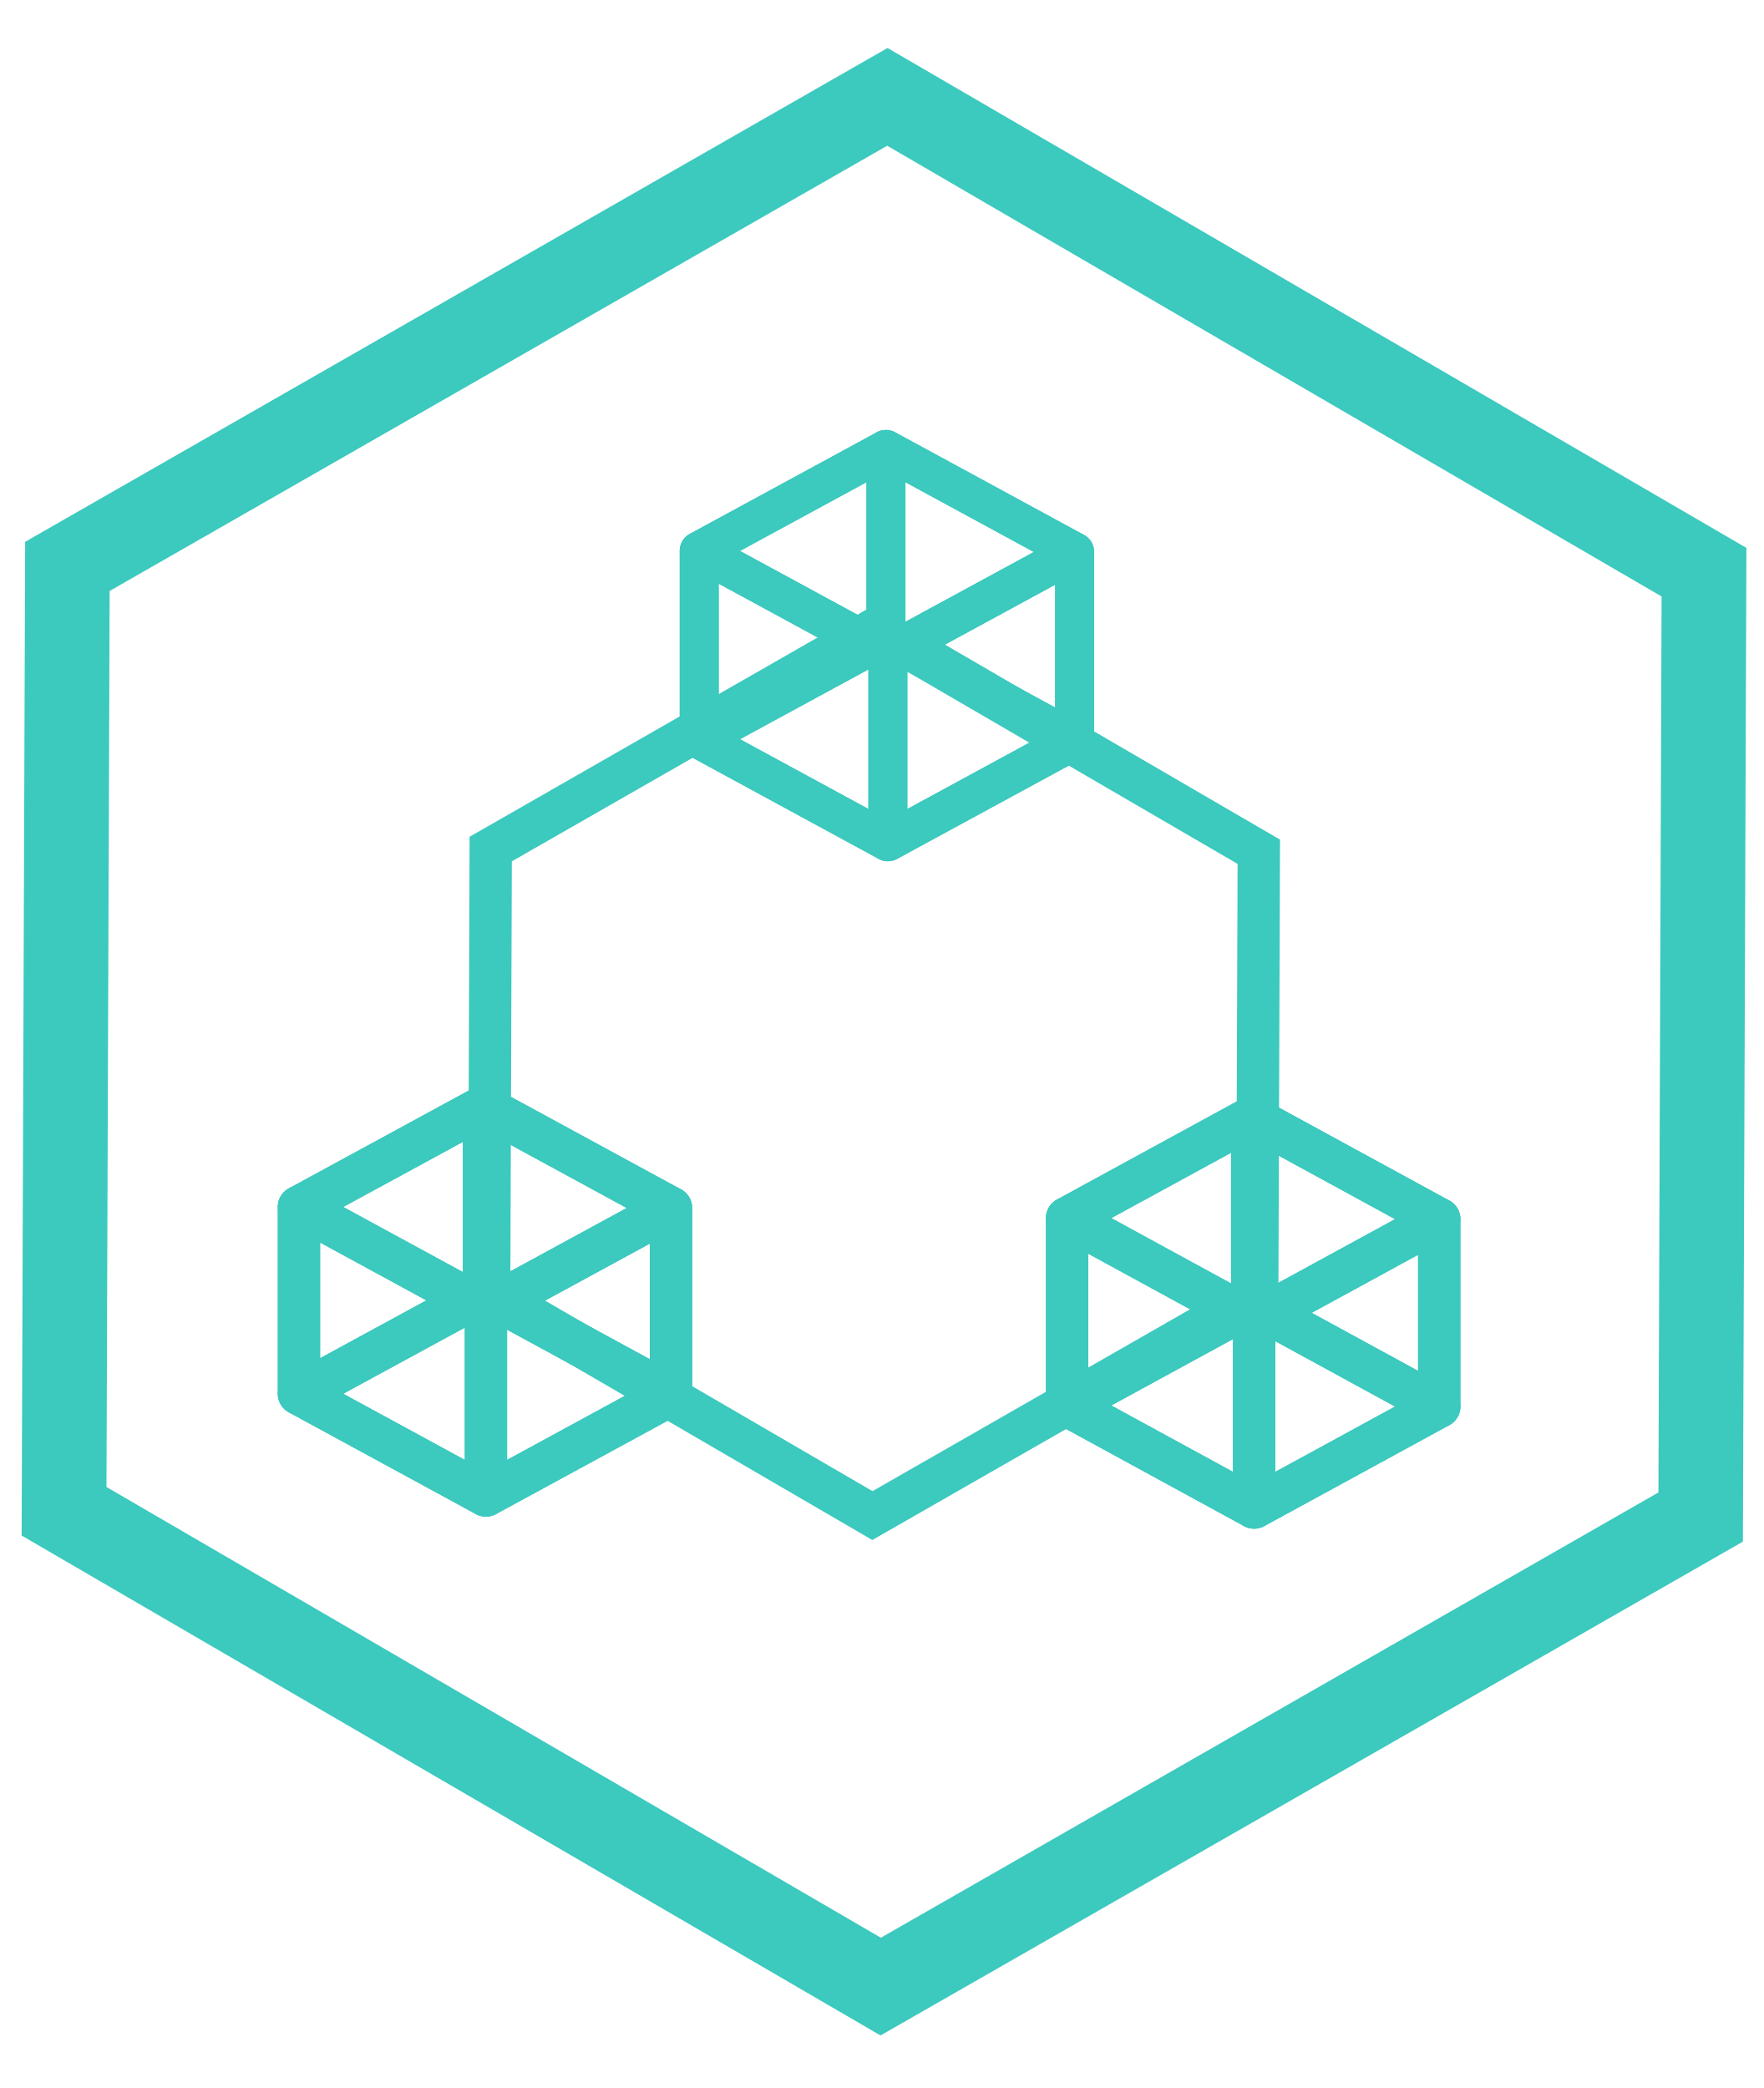
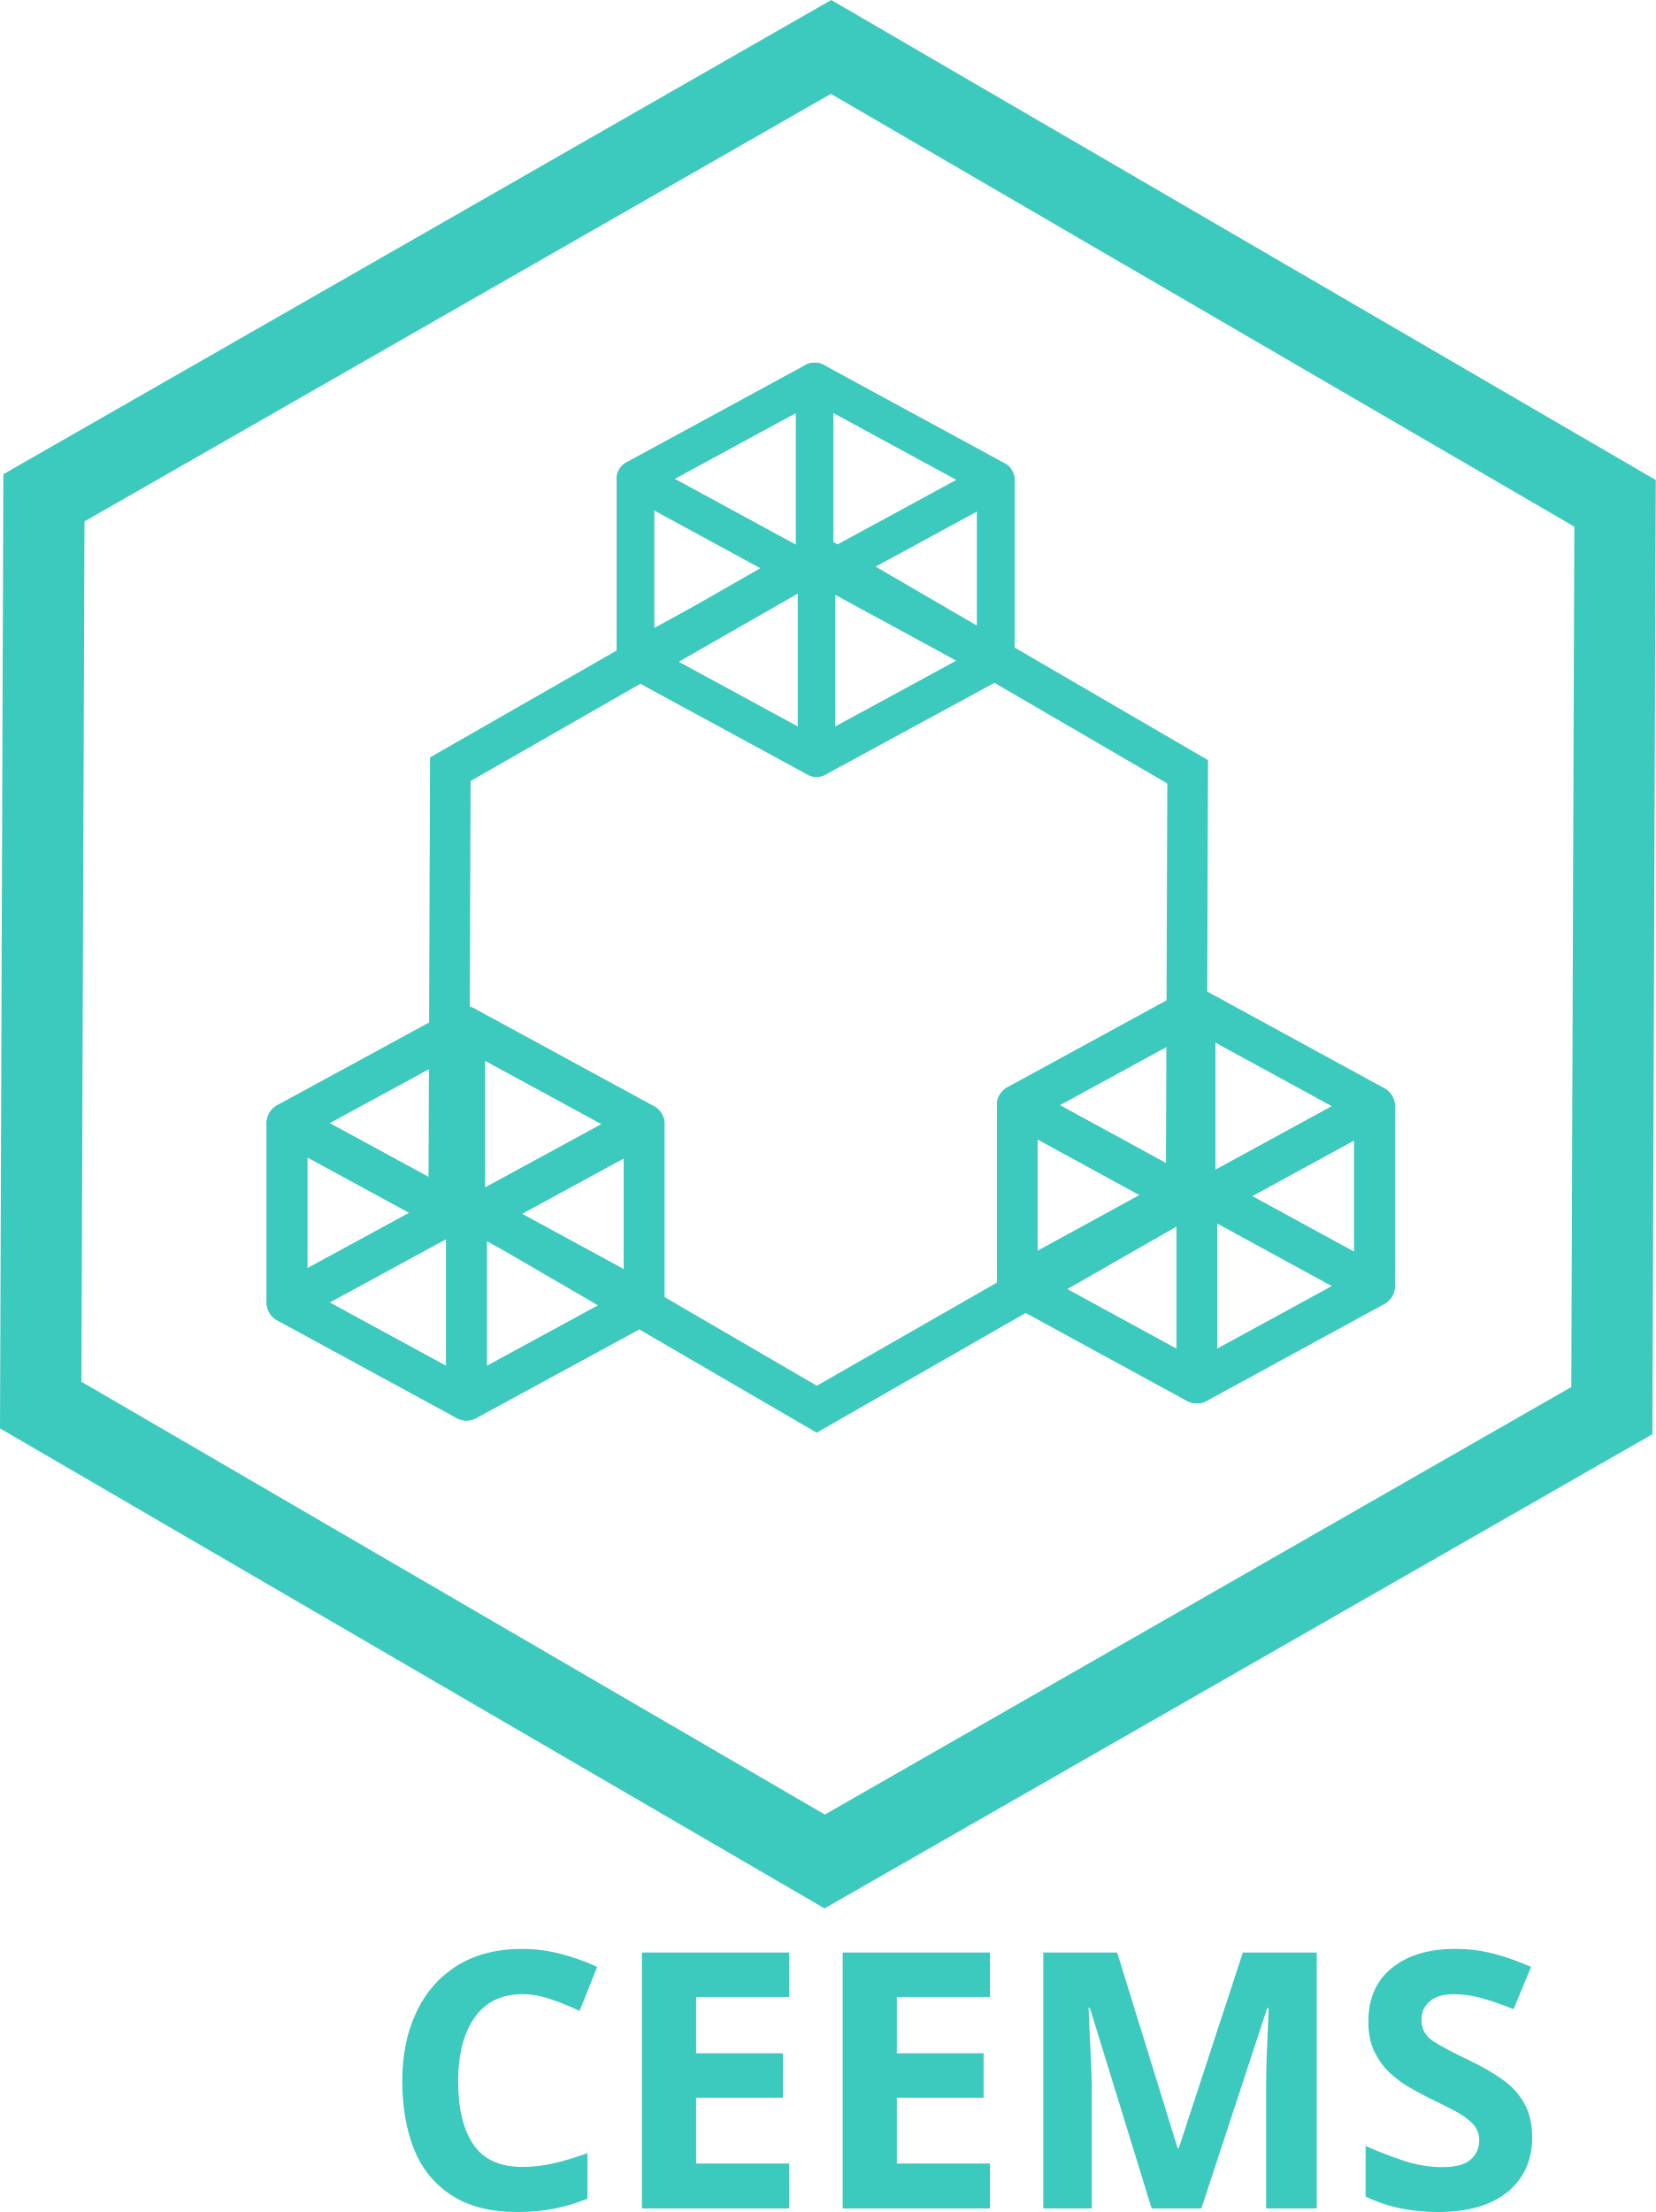
- <svg xmlns="http://www.w3.org/2000/svg" id="svg5" version="1.1" viewBox="0 0 125 148" height="148mm" width="125mm">
+ <svg xmlns="http://www.w3.org/2000/svg" id="svg5" version="1.1" viewBox="0 0 122.25 163.284" height="163.284mm" width="122.25mm">
  <defs id="defs2">
    </defs>
-   <g id="layer1">
+   <g id="layer1" transform="translate(-3.079629,-3.401402)">
    <g id="g9691" transform="translate(5.593156,22.68596)">
-       <g id="g12152" transform="translate(-41.281,-63.8173)">
-         <path style="fill:none;fill-opacity:1;stroke:#3cc9be;stroke-width:37.536;stroke-miterlimit:4;stroke-dasharray:none;stroke-opacity:1" id="path860" transform="matrix(0.1589114,-0.01725475,0.01725475,0.1589114,57.6328,95.69142)" d="M 577.444,396.029 193.5,563.776 -143.745,315.144 -97.045,-101.235 286.899,-268.982 624.144,-20.349 Z" />
-         <g id="g4434" transform="translate(184.9655,17.25821)">
-           <g id="g9796">
-             <path style="fill:none;fill-opacity:1;stroke:#3cc9be;stroke-width:39.99;stroke-miterlimit:4;stroke-dasharray:none;stroke-opacity:1" id="path860-2" transform="matrix(0.07457989,-0.00809795,0.00809795,0.07457989,-106.4388,90.81916)" d="M 577.444,396.029 193.5,563.776 -143.745,315.144 -97.045,-101.235 286.899,-268.982 624.144,-20.349 Z" />
-             <g id="g2411" style="opacity:1;fill:none;fill-opacity:1;stroke:#3cc9be;stroke-width:3;stroke-miterlimit:4;stroke-dasharray:none;stroke-opacity:1">
-               <path id="path2423" style="fill:none;fill-opacity:1;fill-rule:evenodd;stroke:#3cc9be;stroke-width:2.761;stroke-linejoin:round;stroke-miterlimit:4;stroke-dasharray:none;stroke-opacity:1" points="-73.111,62.999 -73.111,76.344 -86.483,69.077 -86.483,55.732 " d="m -86.483,55.732 13.372,7.267 V 76.344 L -86.483,69.077 Z" />
-               <path id="path2413" style="fill:none;fill-opacity:1;fill-rule:evenodd;stroke:#3cc9be;stroke-width:2.761;stroke-linejoin:round;stroke-miterlimit:4;stroke-dasharray:none;stroke-opacity:1" points="-99.718,76.269 -86.483,69.077 -86.483,55.732 -99.718,62.924 " d="M -99.718,62.924 V 76.269 L -86.483,69.077 V 55.732 Z" />
-               <path id="path2421" style="fill:none;fill-opacity:1;fill-rule:evenodd;stroke:#3cc9be;stroke-width:2.761;stroke-linejoin:round;stroke-miterlimit:4;stroke-dasharray:none;stroke-opacity:1" points="-86.346,83.536 -73.111,76.344 -86.483,69.077 -99.718,76.269 " d="m -99.718,76.269 13.372,7.267 13.235,-7.192 -13.372,-7.267 z" />
-               <path id="path2415" style="fill:none;fill-opacity:1;fill-rule:evenodd;stroke:#3cc9be;stroke-width:2.761;stroke-linejoin:round;stroke-miterlimit:4;stroke-dasharray:none;stroke-opacity:1" points="-86.346,70.191 -73.111,62.999 -86.483,55.732 -99.718,62.924 " d="m -99.718,62.924 13.372,7.267 13.235,-7.192 -13.372,-7.267 z" />
-               <path id="path2419" style="fill:none;fill-opacity:1;fill-rule:evenodd;stroke:#3cc9be;stroke-width:2.761;stroke-linejoin:round;stroke-miterlimit:4;stroke-dasharray:none;stroke-opacity:1" points="-86.346,83.536 -73.111,76.344 -73.111,62.999 -86.346,70.191 " d="m -86.346,70.191 v 13.345 l 13.235,-7.192 V 62.999 Z" />
-               <path id="path2417" style="fill:none;fill-opacity:1;fill-rule:evenodd;stroke:#3cc9be;stroke-width:2.761;stroke-linejoin:round;stroke-miterlimit:4;stroke-dasharray:none;stroke-opacity:1" points="-86.346,70.191 -86.346,83.536 -99.718,76.269 -99.718,62.924 " d="m -99.718,62.924 13.372,7.267 v 13.345 l -13.372,-7.267 z" />
-             </g>
-             <g id="g2411-6" style="fill:none;fill-opacity:1;stroke:#3cc9be;stroke-width:3;stroke-miterlimit:4;stroke-dasharray:none;stroke-opacity:1">
-               <path id="path2423-2" style="fill:none;fill-opacity:1;fill-rule:evenodd;stroke:#3cc9be;stroke-width:3;stroke-linejoin:round;stroke-miterlimit:4;stroke-dasharray:none;stroke-opacity:1" points="-101.717,109.499 -101.717,122.738 -114.97,115.529 -114.97,102.289 " d="m -114.97,102.289 13.253,7.21 v 13.24 l -13.253,-7.21 z" />
-               <path id="path2413-6" style="fill:none;fill-opacity:1;fill-rule:evenodd;stroke:#3cc9be;stroke-width:3;stroke-linejoin:round;stroke-miterlimit:4;stroke-dasharray:none;stroke-opacity:1" points="-128.088,122.665 -114.97,115.529 -114.97,102.289 -128.088,109.425 " d="m -128.088,109.425 v 13.24 l 13.117,-7.136 v -13.24 z" />
-               <path id="path2421-1" style="fill:none;fill-opacity:1;fill-rule:evenodd;stroke:#3cc9be;stroke-width:3;stroke-linejoin:round;stroke-miterlimit:4;stroke-dasharray:none;stroke-opacity:1" points="-114.835,129.874 -101.717,122.738 -114.97,115.529 -128.088,122.665 " d="m -128.088,122.665 13.253,7.21 13.117,-7.136 -13.253,-7.21 z" />
-               <path id="path2415-8" style="fill:none;fill-opacity:1;fill-rule:evenodd;stroke:#3cc9be;stroke-width:3;stroke-linejoin:round;stroke-miterlimit:4;stroke-dasharray:none;stroke-opacity:1" points="-114.835,116.634 -101.717,109.499 -114.97,102.289 -128.088,109.425 " d="m -128.088,109.425 13.253,7.21 13.117,-7.136 -13.253,-7.21 z" />
-               <path id="path2419-7" style="fill:none;fill-opacity:1;fill-rule:evenodd;stroke:#3cc9be;stroke-width:3;stroke-linejoin:round;stroke-miterlimit:4;stroke-dasharray:none;stroke-opacity:1" points="-114.835,129.874 -101.717,122.738 -101.717,109.499 -114.835,116.634 " d="m -114.835,116.634 v 13.24 l 13.117,-7.136 v -13.24 z" />
-               <path id="path2417-9" style="fill:none;fill-opacity:1;fill-rule:evenodd;stroke:#3cc9be;stroke-width:3;stroke-linejoin:round;stroke-miterlimit:4;stroke-dasharray:none;stroke-opacity:1" points="-114.835,116.634 -114.835,129.874 -128.088,122.665 -128.088,109.425 " d="m -128.088,109.425 13.253,7.21 v 13.24 l -13.253,-7.21 z" />
-             </g>
-             <g id="g2411-6-0" style="fill:none;fill-opacity:1;stroke:#3cc9be;stroke-width:3;stroke-miterlimit:4;stroke-dasharray:none;stroke-opacity:1">
-               <path id="path2423-2-2" style="fill:none;fill-opacity:1;fill-rule:evenodd;stroke:#3cc9be;stroke-width:3;stroke-linejoin:round;stroke-miterlimit:4;stroke-dasharray:none;stroke-opacity:1" points="-47.267,110.288 -47.267,123.57 -60.522,116.338 -60.522,103.056 " d="m -60.522,103.056 13.255,7.232 v 13.281 l -13.255,-7.232 z" />
-               <path id="path2413-6-3" style="fill:none;fill-opacity:1;fill-rule:evenodd;stroke:#3cc9be;stroke-width:3;stroke-linejoin:round;stroke-miterlimit:4;stroke-dasharray:none;stroke-opacity:1" points="-73.641,123.496 -60.522,116.338 -60.522,103.056 -73.641,110.214 " d="m -73.641,110.214 v 13.281 l 13.119,-7.158 v -13.281 z" />
-               <path id="path2421-1-7" style="fill:none;fill-opacity:1;fill-rule:evenodd;stroke:#3cc9be;stroke-width:3;stroke-linejoin:round;stroke-miterlimit:4;stroke-dasharray:none;stroke-opacity:1" points="-60.386,130.728 -47.267,123.57 -60.522,116.338 -73.641,123.496 " d="m -73.641,123.496 13.255,7.232 13.119,-7.158 -13.255,-7.232 z" />
-               <path id="path2415-8-5" style="fill:none;fill-opacity:1;fill-rule:evenodd;stroke:#3cc9be;stroke-width:3;stroke-linejoin:round;stroke-miterlimit:4;stroke-dasharray:none;stroke-opacity:1" points="-60.386,117.447 -47.267,110.288 -60.522,103.056 -73.641,110.214 " d="m -73.641,110.214 13.255,7.232 13.119,-7.158 -13.255,-7.232 z" />
-               <path id="path2419-7-9" style="fill:none;fill-opacity:1;fill-rule:evenodd;stroke:#3cc9be;stroke-width:3;stroke-linejoin:round;stroke-miterlimit:4;stroke-dasharray:none;stroke-opacity:1" points="-60.386,130.728 -47.267,123.57 -47.267,110.288 -60.386,117.447 " d="m -60.386,117.447 v 13.281 l 13.119,-7.158 v -13.281 z" />
-               <path id="path2417-9-2" style="fill:none;fill-opacity:1;fill-rule:evenodd;stroke:#3cc9be;stroke-width:3;stroke-linejoin:round;stroke-miterlimit:4;stroke-dasharray:none;stroke-opacity:1" points="-60.386,117.447 -60.386,130.728 -73.641,123.496 -73.641,110.214 " d="m -73.641,110.214 13.255,7.232 v 13.281 l -13.255,-7.232 z" />
-             </g>
+       <g id="g3734">
+         <g id="g3682" transform="translate(145.2303,-46.55909)">
+           <path style="fill:none;fill-opacity:1;stroke:#3cc9be;stroke-width:37.536;stroke-miterlimit:4;stroke-dasharray:none;stroke-opacity:1" id="path860" transform="matrix(0.1589114,-0.01725475,0.01725475,0.1589114,-127.3327,78.43321)" d="M 577.444,396.029 193.5,563.776 -143.745,315.144 -97.045,-101.235 286.899,-268.982 624.144,-20.349 Z" />
+           <path style="fill:none;fill-opacity:1;stroke:#3cc9be;stroke-width:39.99;stroke-miterlimit:4;stroke-dasharray:none;stroke-opacity:1" id="path860-2" transform="matrix(0.07457989,-0.00809795,0.00809795,0.07457989,-106.4388,90.81916)" d="M 577.444,396.029 193.5,563.776 -143.745,315.144 -97.045,-101.235 286.899,-268.982 624.144,-20.349 Z" />
+           <g id="g2411" style="opacity:1;fill:none;fill-opacity:1;stroke:#3cc9be;stroke-width:3;stroke-miterlimit:4;stroke-dasharray:none;stroke-opacity:1">
+             <path id="path2423" style="fill:none;fill-opacity:1;fill-rule:evenodd;stroke:#3cc9be;stroke-width:2.761;stroke-linejoin:round;stroke-miterlimit:4;stroke-dasharray:none;stroke-opacity:1" points="-74.223,62.696 -74.223,76.041 -87.595,68.774 -87.595,55.429 " d="m -87.595,55.429 13.372,7.267 V 76.041 L -87.595,68.774 Z" />
+             <path id="path2413" style="fill:none;fill-opacity:1;fill-rule:evenodd;stroke:#3cc9be;stroke-width:2.761;stroke-linejoin:round;stroke-miterlimit:4;stroke-dasharray:none;stroke-opacity:1" points="-100.83,75.967 -87.595,68.774 -87.595,55.429 -100.83,62.622 " d="M -100.83,62.622 V 75.967 L -87.595,68.774 V 55.429 Z" />
+             <path id="path2421" style="fill:none;fill-opacity:1;fill-rule:evenodd;stroke:#3cc9be;stroke-width:2.761;stroke-linejoin:round;stroke-miterlimit:4;stroke-dasharray:none;stroke-opacity:1" points="-87.458,83.234 -74.223,76.041 -87.595,68.774 -100.83,75.967 " d="m -100.83,75.967 13.372,7.267 13.235,-7.192 -13.372,-7.267 z" />
+             <path id="path2415" style="fill:none;fill-opacity:1;fill-rule:evenodd;stroke:#3cc9be;stroke-width:2.761;stroke-linejoin:round;stroke-miterlimit:4;stroke-dasharray:none;stroke-opacity:1" points="-87.458,69.888 -74.223,62.696 -87.595,55.429 -100.83,62.622 " d="m -100.83,62.622 13.372,7.267 13.235,-7.192 -13.372,-7.267 z" />
+             <path id="path2419" style="fill:none;fill-opacity:1;fill-rule:evenodd;stroke:#3cc9be;stroke-width:2.761;stroke-linejoin:round;stroke-miterlimit:4;stroke-dasharray:none;stroke-opacity:1" points="-87.458,83.234 -74.223,76.041 -74.223,62.696 -87.458,69.888 " d="m -87.458,69.888 v 13.345 l 13.235,-7.192 V 62.696 Z" />
+             <path id="path2417" style="fill:none;fill-opacity:1;fill-rule:evenodd;stroke:#3cc9be;stroke-width:2.761;stroke-linejoin:round;stroke-miterlimit:4;stroke-dasharray:none;stroke-opacity:1" points="-87.458,69.888 -87.458,83.234 -100.83,75.967 -100.83,62.622 " d="m -100.83,62.622 13.372,7.267 v 13.345 l -13.372,-7.267 z" />
+           </g>
+           <g id="g2411-6" style="fill:none;fill-opacity:1;stroke:#3cc9be;stroke-width:3;stroke-miterlimit:4;stroke-dasharray:none;stroke-opacity:1">
+             <path id="path2423-2" style="fill:none;fill-opacity:1;fill-rule:evenodd;stroke:#3cc9be;stroke-width:3;stroke-linejoin:round;stroke-miterlimit:4;stroke-dasharray:none;stroke-opacity:1" points="-100.183,110.254 -100.183,123.494 -113.436,116.284 -113.436,103.045 " d="m -113.436,103.045 13.253,7.21 V 123.494 l -13.253,-7.21 z" />
+             <path id="path2413-6" style="fill:none;fill-opacity:1;fill-rule:evenodd;stroke:#3cc9be;stroke-width:3;stroke-linejoin:round;stroke-miterlimit:4;stroke-dasharray:none;stroke-opacity:1" points="-126.554,123.42 -113.436,116.284 -113.436,103.045 -126.554,110.18 " d="m -126.554,110.18 v 13.24 l 13.117,-7.136 v -13.24 z" />
+             <path id="path2421-1" style="fill:none;fill-opacity:1;fill-rule:evenodd;stroke:#3cc9be;stroke-width:3;stroke-linejoin:round;stroke-miterlimit:4;stroke-dasharray:none;stroke-opacity:1" points="-113.301,130.63 -100.183,123.494 -113.436,116.284 -126.554,123.42 " d="m -126.554,123.42 13.253,7.21 13.117,-7.136 -13.253,-7.21 z" />
+             <path id="path2415-8" style="fill:none;fill-opacity:1;fill-rule:evenodd;stroke:#3cc9be;stroke-width:3;stroke-linejoin:round;stroke-miterlimit:4;stroke-dasharray:none;stroke-opacity:1" points="-113.301,117.39 -100.183,110.254 -113.436,103.045 -126.554,110.18 " d="m -126.554,110.18 13.253,7.21 13.117,-7.136 -13.253,-7.21 z" />
+             <path id="path2419-7" style="fill:none;fill-opacity:1;fill-rule:evenodd;stroke:#3cc9be;stroke-width:3;stroke-linejoin:round;stroke-miterlimit:4;stroke-dasharray:none;stroke-opacity:1" points="-113.301,130.63 -100.183,123.494 -100.183,110.254 -113.301,117.39 " d="m -113.301,117.39 v 13.24 l 13.117,-7.136 v -13.24 z" />
+             <path id="path2417-9" style="fill:none;fill-opacity:1;fill-rule:evenodd;stroke:#3cc9be;stroke-width:3;stroke-linejoin:round;stroke-miterlimit:4;stroke-dasharray:none;stroke-opacity:1" points="-113.301,117.39 -113.301,130.63 -126.554,123.42 -126.554,110.18 " d="m -126.554,110.18 13.253,7.21 v 13.24 l -13.253,-7.21 z" />
+           </g>
+           <g id="g2411-6-0" style="fill:none;fill-opacity:1;stroke:#3cc9be;stroke-width:3;stroke-miterlimit:4;stroke-dasharray:none;stroke-opacity:1">
+             <path id="path2423-2-2" style="fill:none;fill-opacity:1;fill-rule:evenodd;stroke:#3cc9be;stroke-width:3;stroke-linejoin:round;stroke-miterlimit:4;stroke-dasharray:none;stroke-opacity:1" points="-46.262,108.927 -46.262,122.209 -59.517,114.976 -59.517,101.695 " d="m -59.517,101.695 13.255,7.232 v 13.281 l -13.255,-7.232 z" />
+             <path id="path2413-6-3" style="fill:none;fill-opacity:1;fill-rule:evenodd;stroke:#3cc9be;stroke-width:3;stroke-linejoin:round;stroke-miterlimit:4;stroke-dasharray:none;stroke-opacity:1" points="-72.636,122.135 -59.517,114.976 -59.517,101.695 -72.636,108.853 " d="m -72.636,108.853 v 13.281 l 13.119,-7.158 V 101.695 Z" />
+             <path id="path2421-1-7" style="fill:none;fill-opacity:1;fill-rule:evenodd;stroke:#3cc9be;stroke-width:3;stroke-linejoin:round;stroke-miterlimit:4;stroke-dasharray:none;stroke-opacity:1" points="-59.381,129.367 -46.262,122.209 -59.517,114.976 -72.636,122.135 " d="m -72.636,122.135 13.255,7.232 13.119,-7.158 -13.255,-7.232 z" />
+             <path id="path2415-8-5" style="fill:none;fill-opacity:1;fill-rule:evenodd;stroke:#3cc9be;stroke-width:3;stroke-linejoin:round;stroke-miterlimit:4;stroke-dasharray:none;stroke-opacity:1" points="-59.381,116.085 -46.262,108.927 -59.517,101.695 -72.636,108.853 " d="m -72.636,108.853 13.255,7.232 13.119,-7.158 -13.255,-7.232 z" />
+             <path id="path2419-7-9" style="fill:none;fill-opacity:1;fill-rule:evenodd;stroke:#3cc9be;stroke-width:3;stroke-linejoin:round;stroke-miterlimit:4;stroke-dasharray:none;stroke-opacity:1" points="-59.381,129.367 -46.262,122.209 -46.262,108.927 -59.381,116.085 " d="m -59.381,116.085 v 13.281 l 13.119,-7.158 v -13.281 z" />
+             <path id="path2417-9-2" style="fill:none;fill-opacity:1;fill-rule:evenodd;stroke:#3cc9be;stroke-width:3;stroke-linejoin:round;stroke-miterlimit:4;stroke-dasharray:none;stroke-opacity:1" points="-59.381,116.085 -59.381,129.367 -72.636,122.135 -72.636,108.853 " d="m -72.636,108.853 13.255,7.232 v 13.281 l -13.255,-7.232 z" />
          </g>
        </g>
+         <text xml:space="preserve" style="font-style:normal;font-weight:normal;font-size:10.583px;line-height:1.25;font-family:sans-serif;fill:#3cc9be;fill-opacity:1;stroke:none;stroke-width:0.265" x="25.658" y="143.734" id="text1499">
+           <tspan id="tspan1497" style="font-style:normal;font-variant:normal;font-weight:bold;font-stretch:normal;font-size:26.458px;font-family:'M+1Code Nerd Font';-inkscape-font-specification:'M+1Code Nerd Font, Bold';font-variant-ligatures:normal;font-variant-caps:normal;font-variant-numeric:normal;font-variant-east-asian:normal;fill:#3cc9be;fill-opacity:1;stroke-width:0.265" x="25.658" y="143.734">CEEMS</tspan>
+         </text>
+       </g>
+       <g id="g4434" transform="translate(145.2303,-46.55909)">
+         <g id="g9796" />
      </g>
    </g>
  </g>
</svg>
